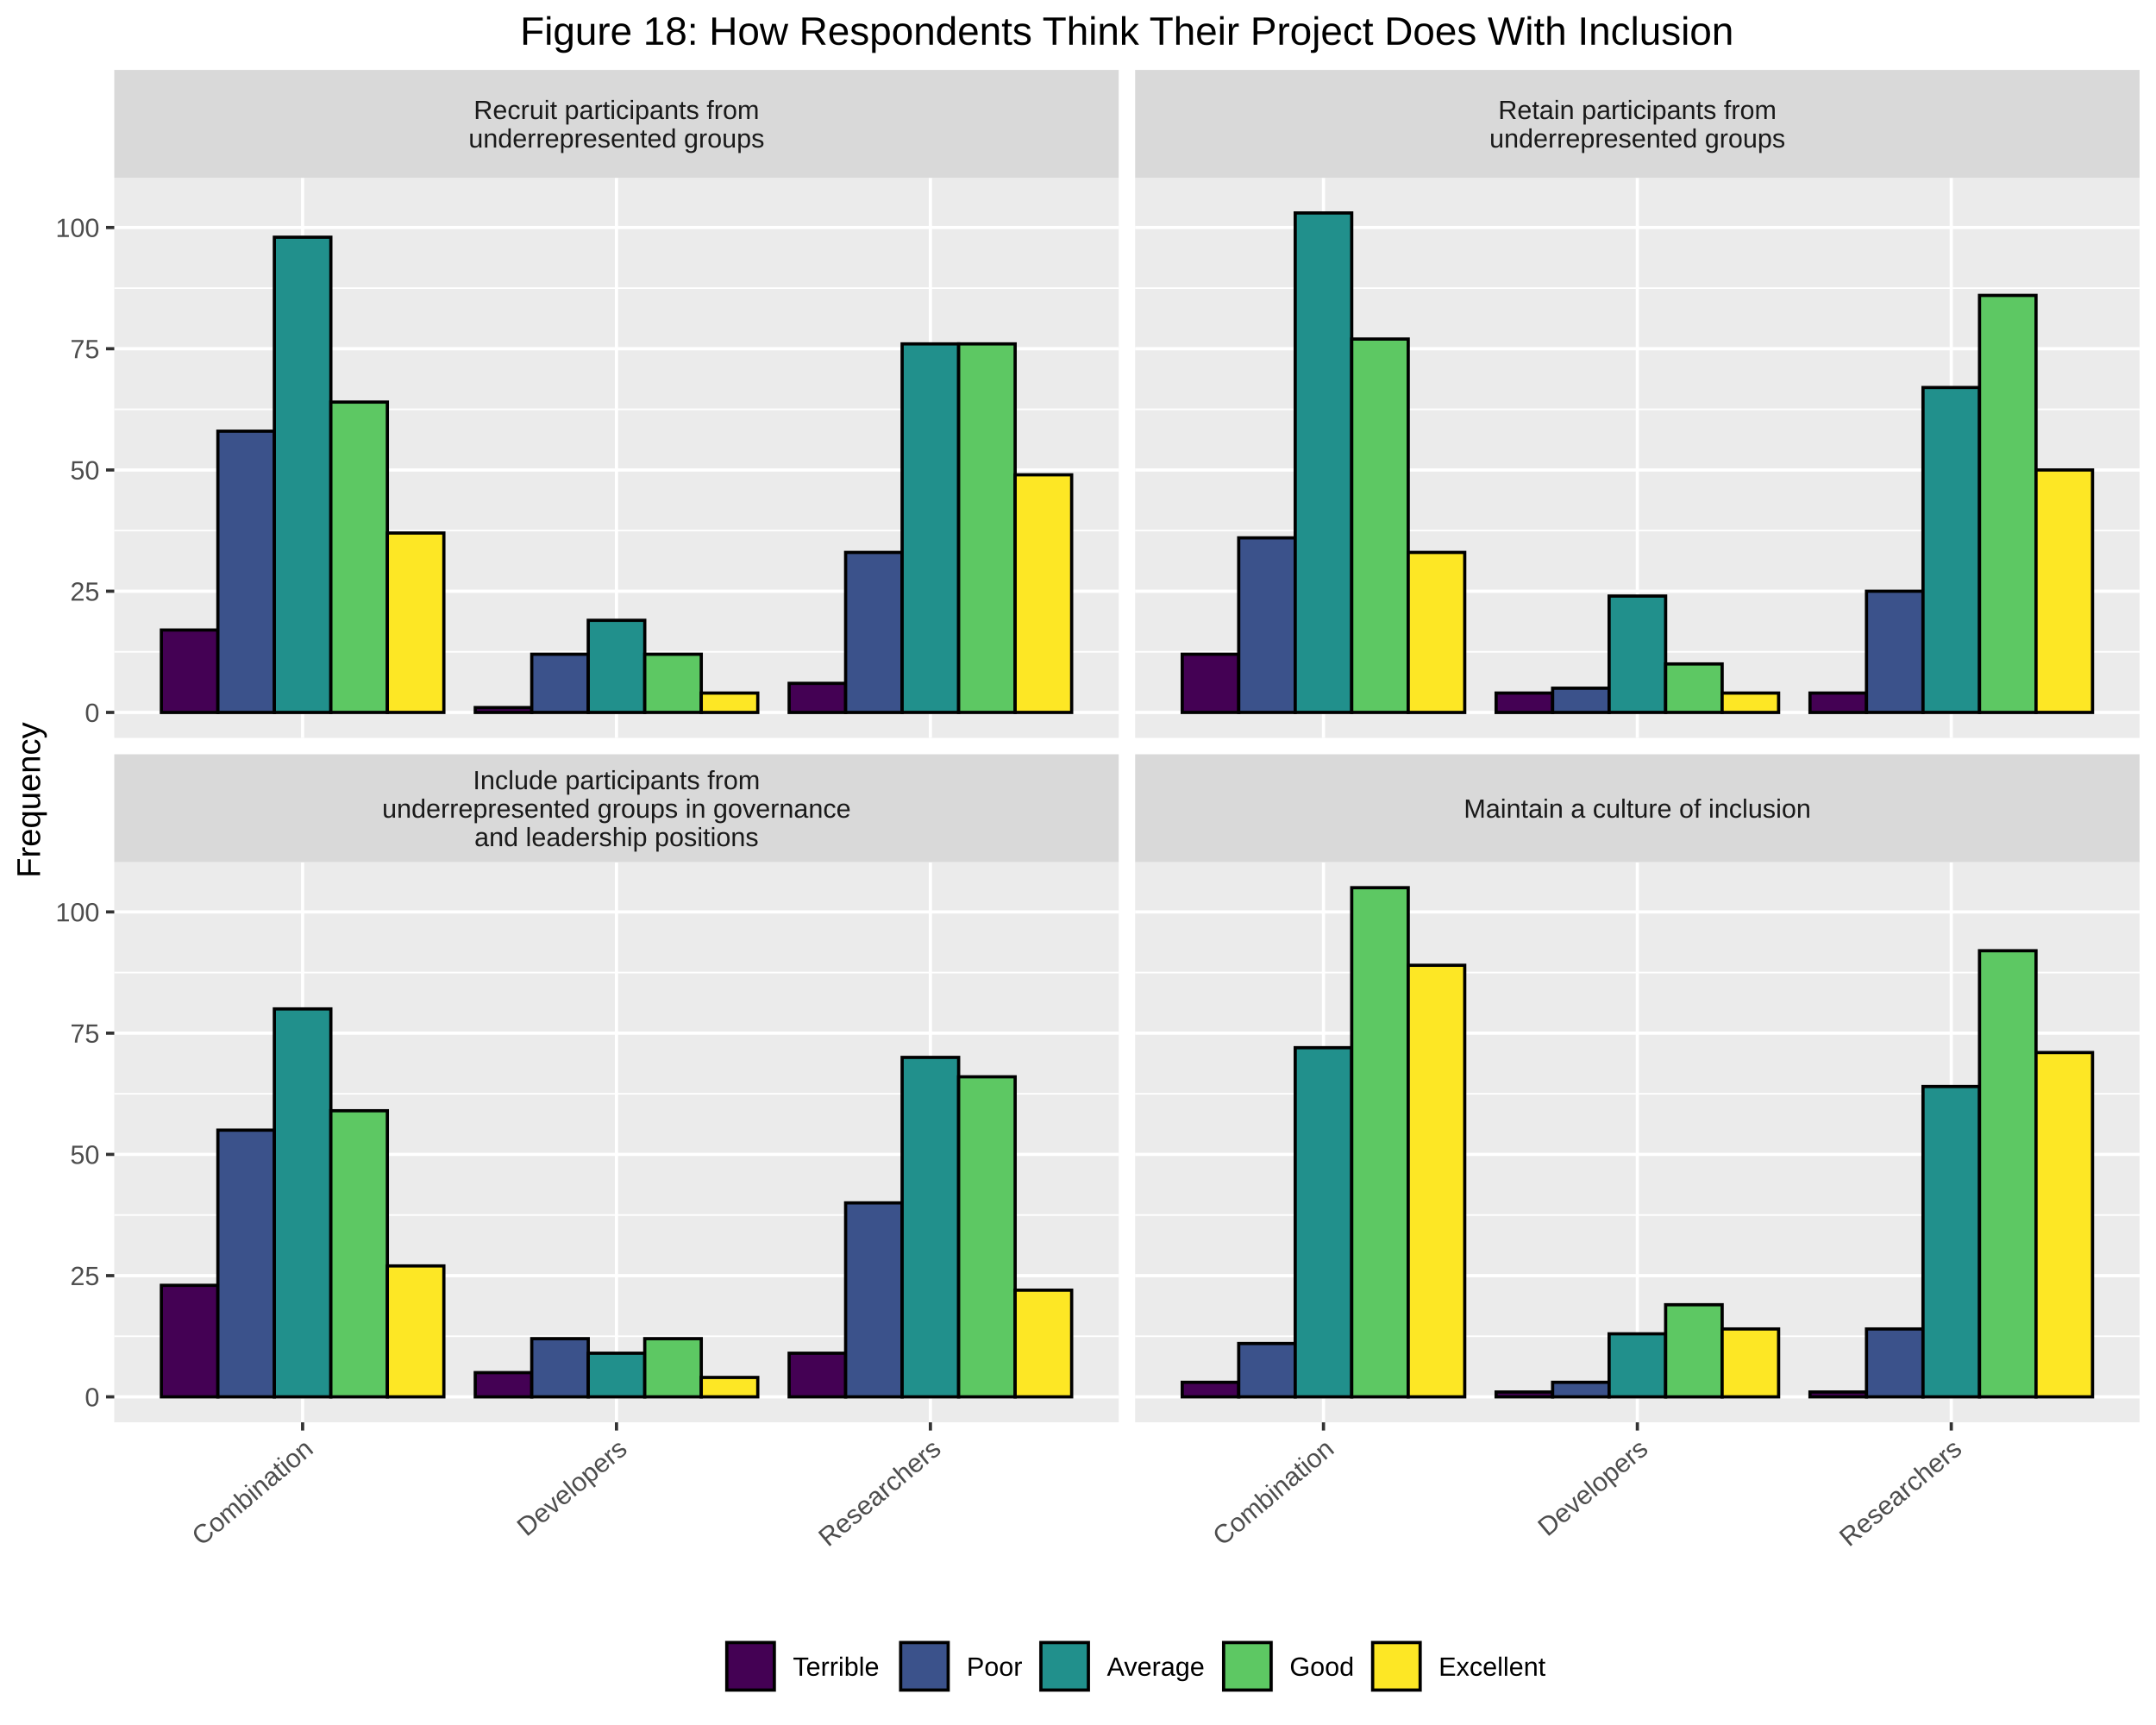
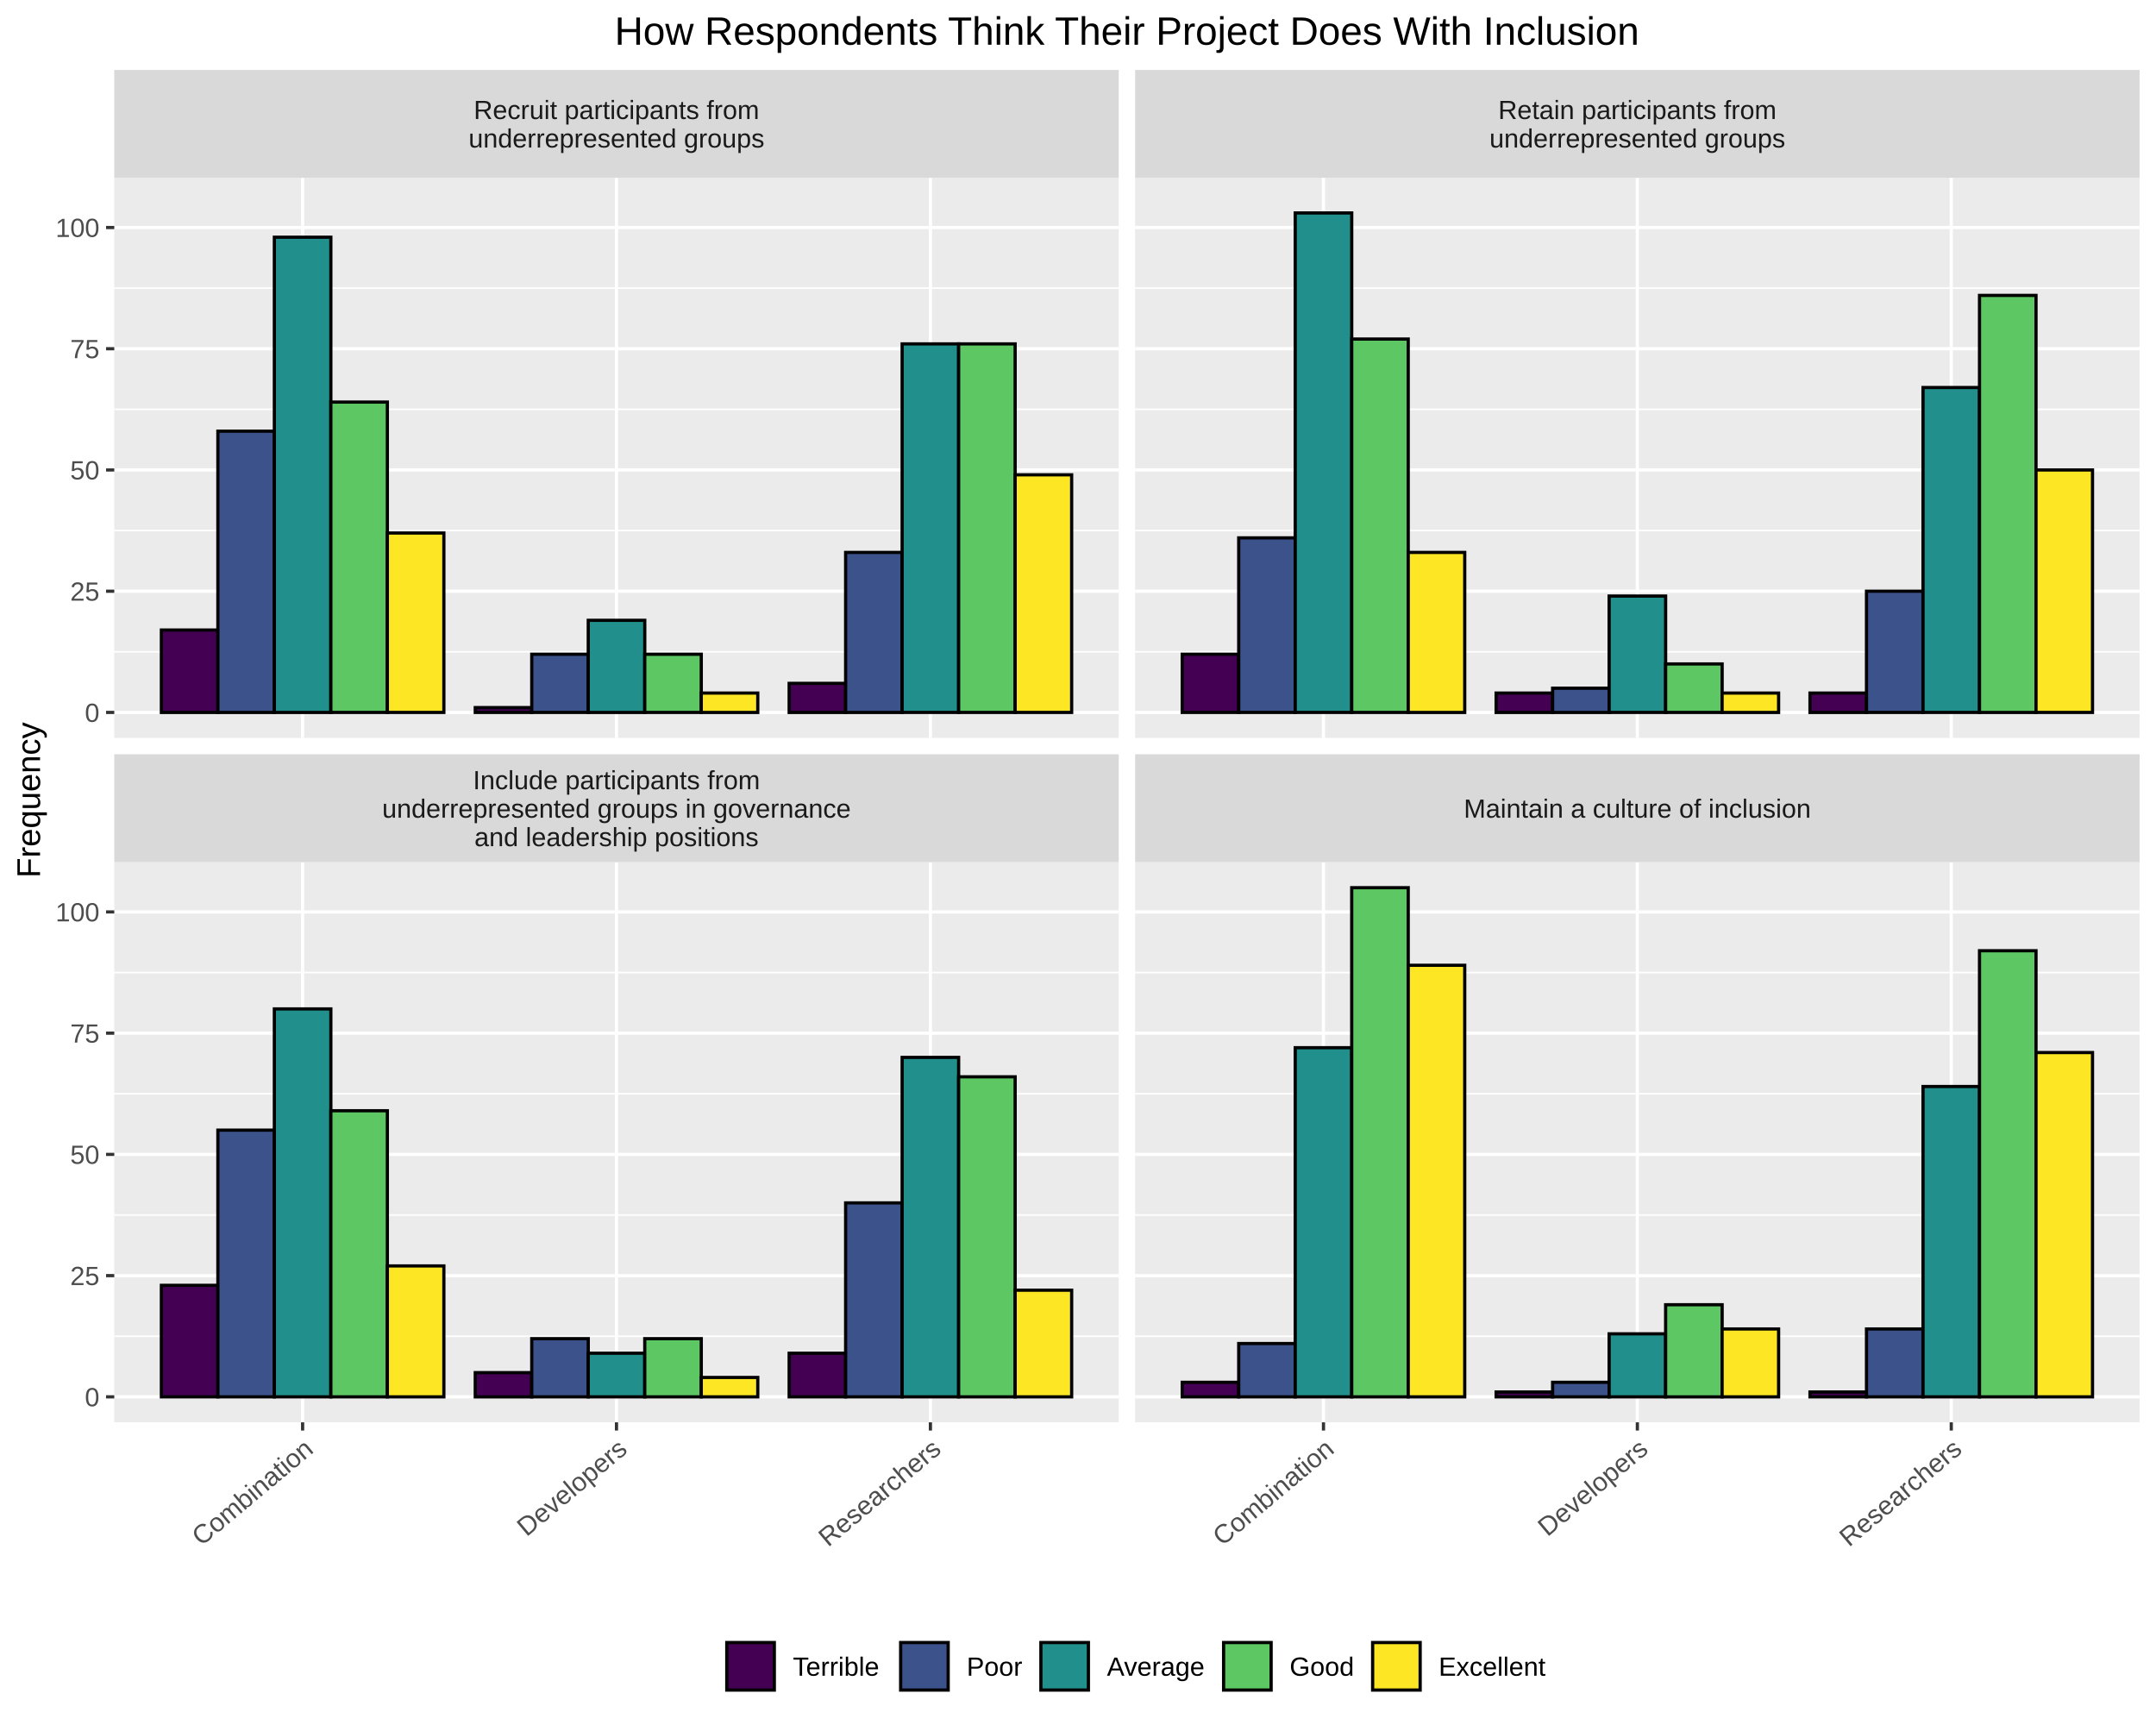
<svg xmlns="http://www.w3.org/2000/svg" class="svglite" width="720.00pt" height="576.00pt" viewBox="0 0 720.00 576.00">
  <defs>
    <style type="text/css">
    .svglite line, .svglite polyline, .svglite polygon, .svglite path, .svglite rect, .svglite circle {
      fill: none;
      stroke: #000000;
      stroke-linecap: round;
      stroke-linejoin: round;
      stroke-miterlimit: 10.00;
    }
    .svglite text {
      white-space: pre;
    }
  </style>
  </defs>
  <rect width="100%" height="100%" style="stroke: none; fill: #FFFFFF;" />
  <defs>
    <clipPath id="cpMC4wMHw3MjAuMDB8MC4wMHw1NzYuMDA=">
      <rect x="0.00" y="0.00" width="720.00" height="576.00" />
    </clipPath>
  </defs>
  <g clip-path="url(#cpMC4wMHw3MjAuMDB8MC4wMHw1NzYuMDA=)">
    <rect x="0.00" y="0.00" width="720.00" height="576.00" style="stroke-width: 1.07; stroke: #FFFFFF; fill: #FFFFFF;" />
  </g>
  <defs>
    <clipPath id="cpMzguMTZ8MzczLjYwfDU5LjM3fDI0Ni4zOQ==">
      <rect x="38.16" y="59.37" width="335.44" height="187.03" />
    </clipPath>
  </defs>
  <g clip-path="url(#cpMzguMTZ8MzczLjYwfDU5LjM3fDI0Ni4zOQ==)">
    <rect x="38.16" y="59.37" width="335.44" height="187.03" style="stroke-width: 1.07; stroke: none; fill: #EBEBEB;" />
    <polyline points="38.16,217.65 373.60,217.65 " style="stroke-width: 0.53; stroke: #FFFFFF; stroke-linecap: butt;" />
    <polyline points="38.16,177.17 373.60,177.17 " style="stroke-width: 0.53; stroke: #FFFFFF; stroke-linecap: butt;" />
    <polyline points="38.16,136.69 373.60,136.69 " style="stroke-width: 0.53; stroke: #FFFFFF; stroke-linecap: butt;" />
    <polyline points="38.16,96.21 373.60,96.21 " style="stroke-width: 0.53; stroke: #FFFFFF; stroke-linecap: butt;" />
    <polyline points="38.16,237.89 373.60,237.89 " style="stroke-width: 1.07; stroke: #FFFFFF; stroke-linecap: butt;" />
    <polyline points="38.16,197.41 373.60,197.41 " style="stroke-width: 1.07; stroke: #FFFFFF; stroke-linecap: butt;" />
    <polyline points="38.16,156.93 373.60,156.93 " style="stroke-width: 1.07; stroke: #FFFFFF; stroke-linecap: butt;" />
    <polyline points="38.16,116.45 373.60,116.45 " style="stroke-width: 1.07; stroke: #FFFFFF; stroke-linecap: butt;" />
    <polyline points="38.16,75.97 373.60,75.97 " style="stroke-width: 1.07; stroke: #FFFFFF; stroke-linecap: butt;" />
    <polyline points="101.06,246.39 101.06,59.37 " style="stroke-width: 1.07; stroke: #FFFFFF; stroke-linecap: butt;" />
    <polyline points="205.88,246.39 205.88,59.37 " style="stroke-width: 1.07; stroke: #FFFFFF; stroke-linecap: butt;" />
    <polyline points="310.71,246.39 310.71,59.37 " style="stroke-width: 1.07; stroke: #FFFFFF; stroke-linecap: butt;" />
    <rect x="53.89" y="210.37" width="18.87" height="27.53" style="stroke-width: 1.07; stroke-linecap: square; stroke-linejoin: miter; fill: #440154;" />
    <rect x="72.76" y="143.98" width="18.87" height="93.92" style="stroke-width: 1.07; stroke-linecap: square; stroke-linejoin: miter; fill: #3B528B;" />
    <rect x="91.62" y="79.21" width="18.87" height="158.69" style="stroke-width: 1.07; stroke-linecap: square; stroke-linejoin: miter; fill: #21908C;" />
    <rect x="110.49" y="134.26" width="18.87" height="103.63" style="stroke-width: 1.07; stroke-linecap: square; stroke-linejoin: miter; fill: #5DC863;" />
    <rect x="129.36" y="177.98" width="18.87" height="59.91" style="stroke-width: 1.07; stroke-linecap: square; stroke-linejoin: miter; fill: #FDE725;" />
    <rect x="158.71" y="236.27" width="18.87" height="1.62" style="stroke-width: 1.07; stroke-linecap: square; stroke-linejoin: miter; fill: #440154;" />
    <rect x="177.58" y="218.46" width="18.87" height="19.43" style="stroke-width: 1.07; stroke-linecap: square; stroke-linejoin: miter; fill: #3B528B;" />
    <rect x="196.45" y="207.13" width="18.87" height="30.77" style="stroke-width: 1.07; stroke-linecap: square; stroke-linejoin: miter; fill: #21908C;" />
    <rect x="215.32" y="218.46" width="18.87" height="19.43" style="stroke-width: 1.07; stroke-linecap: square; stroke-linejoin: miter; fill: #5DC863;" />
    <rect x="234.19" y="231.42" width="18.87" height="6.48" style="stroke-width: 1.07; stroke-linecap: square; stroke-linejoin: miter; fill: #FDE725;" />
    <rect x="263.54" y="228.18" width="18.87" height="9.72" style="stroke-width: 1.07; stroke-linecap: square; stroke-linejoin: miter; fill: #440154;" />
    <rect x="282.40" y="184.46" width="18.87" height="53.44" style="stroke-width: 1.07; stroke-linecap: square; stroke-linejoin: miter; fill: #3B528B;" />
    <rect x="301.27" y="114.83" width="18.87" height="123.06" style="stroke-width: 1.07; stroke-linecap: square; stroke-linejoin: miter; fill: #21908C;" />
    <rect x="320.14" y="114.83" width="18.87" height="123.06" style="stroke-width: 1.07; stroke-linecap: square; stroke-linejoin: miter; fill: #5DC863;" />
    <rect x="339.01" y="158.55" width="18.87" height="79.34" style="stroke-width: 1.07; stroke-linecap: square; stroke-linejoin: miter; fill: #FDE725;" />
  </g>
  <g clip-path="url(#cpMC4wMHw3MjAuMDB8MC4wMHw1NzYuMDA=)">
</g>
  <defs>
    <clipPath id="cpMzguMTZ8MzczLjYwfDI4Ny45MXw0NzQuOTM=">
      <rect x="38.16" y="287.91" width="335.44" height="187.03" />
    </clipPath>
  </defs>
  <g clip-path="url(#cpMzguMTZ8MzczLjYwfDI4Ny45MXw0NzQuOTM=)">
    <rect x="38.16" y="287.91" width="335.44" height="187.03" style="stroke-width: 1.07; stroke: none; fill: #EBEBEB;" />
    <polyline points="38.16,446.19 373.60,446.19 " style="stroke-width: 0.53; stroke: #FFFFFF; stroke-linecap: butt;" />
    <polyline points="38.16,405.71 373.60,405.71 " style="stroke-width: 0.53; stroke: #FFFFFF; stroke-linecap: butt;" />
    <polyline points="38.16,365.23 373.60,365.23 " style="stroke-width: 0.53; stroke: #FFFFFF; stroke-linecap: butt;" />
    <polyline points="38.16,324.75 373.60,324.75 " style="stroke-width: 0.53; stroke: #FFFFFF; stroke-linecap: butt;" />
    <polyline points="38.16,466.43 373.60,466.43 " style="stroke-width: 1.07; stroke: #FFFFFF; stroke-linecap: butt;" />
    <polyline points="38.16,425.95 373.60,425.95 " style="stroke-width: 1.07; stroke: #FFFFFF; stroke-linecap: butt;" />
    <polyline points="38.16,385.47 373.60,385.47 " style="stroke-width: 1.07; stroke: #FFFFFF; stroke-linecap: butt;" />
    <polyline points="38.16,344.99 373.60,344.99 " style="stroke-width: 1.07; stroke: #FFFFFF; stroke-linecap: butt;" />
    <polyline points="38.16,304.50 373.60,304.50 " style="stroke-width: 1.07; stroke: #FFFFFF; stroke-linecap: butt;" />
    <polyline points="101.06,474.93 101.06,287.91 " style="stroke-width: 1.07; stroke: #FFFFFF; stroke-linecap: butt;" />
    <polyline points="205.88,474.93 205.88,287.91 " style="stroke-width: 1.07; stroke: #FFFFFF; stroke-linecap: butt;" />
    <polyline points="310.71,474.93 310.71,287.91 " style="stroke-width: 1.07; stroke: #FFFFFF; stroke-linecap: butt;" />
    <rect x="53.89" y="429.19" width="18.87" height="37.24" style="stroke-width: 1.07; stroke-linecap: square; stroke-linejoin: miter; fill: #440154;" />
    <rect x="72.76" y="377.37" width="18.87" height="89.06" style="stroke-width: 1.07; stroke-linecap: square; stroke-linejoin: miter; fill: #3B528B;" />
    <rect x="91.62" y="336.89" width="18.87" height="129.54" style="stroke-width: 1.07; stroke-linecap: square; stroke-linejoin: miter; fill: #21908C;" />
    <rect x="110.49" y="370.89" width="18.87" height="95.54" style="stroke-width: 1.07; stroke-linecap: square; stroke-linejoin: miter; fill: #5DC863;" />
    <rect x="129.36" y="422.71" width="18.87" height="43.72" style="stroke-width: 1.07; stroke-linecap: square; stroke-linejoin: miter; fill: #FDE725;" />
    <rect x="158.71" y="458.34" width="18.87" height="8.10" style="stroke-width: 1.07; stroke-linecap: square; stroke-linejoin: miter; fill: #440154;" />
    <rect x="177.58" y="447.00" width="18.87" height="19.43" style="stroke-width: 1.07; stroke-linecap: square; stroke-linejoin: miter; fill: #3B528B;" />
    <rect x="196.45" y="451.86" width="18.87" height="14.57" style="stroke-width: 1.07; stroke-linecap: square; stroke-linejoin: miter; fill: #21908C;" />
    <rect x="215.32" y="447.00" width="18.87" height="19.43" style="stroke-width: 1.07; stroke-linecap: square; stroke-linejoin: miter; fill: #5DC863;" />
    <rect x="234.19" y="459.95" width="18.87" height="6.48" style="stroke-width: 1.07; stroke-linecap: square; stroke-linejoin: miter; fill: #FDE725;" />
    <rect x="263.54" y="451.86" width="18.87" height="14.57" style="stroke-width: 1.07; stroke-linecap: square; stroke-linejoin: miter; fill: #440154;" />
    <rect x="282.40" y="401.66" width="18.87" height="64.77" style="stroke-width: 1.07; stroke-linecap: square; stroke-linejoin: miter; fill: #3B528B;" />
    <rect x="301.27" y="353.08" width="18.87" height="113.35" style="stroke-width: 1.07; stroke-linecap: square; stroke-linejoin: miter; fill: #21908C;" />
    <rect x="320.14" y="359.56" width="18.87" height="106.87" style="stroke-width: 1.07; stroke-linecap: square; stroke-linejoin: miter; fill: #5DC863;" />
    <rect x="339.01" y="430.81" width="18.87" height="35.62" style="stroke-width: 1.07; stroke-linecap: square; stroke-linejoin: miter; fill: #FDE725;" />
  </g>
  <g clip-path="url(#cpMC4wMHw3MjAuMDB8MC4wMHw1NzYuMDA=)">
</g>
  <defs>
    <clipPath id="cpMzc5LjA4fDcxNC41Mnw1OS4zN3wyNDYuMzk=">
      <rect x="379.08" y="59.37" width="335.44" height="187.03" />
    </clipPath>
  </defs>
  <g clip-path="url(#cpMzc5LjA4fDcxNC41Mnw1OS4zN3wyNDYuMzk=)">
    <rect x="379.08" y="59.37" width="335.44" height="187.03" style="stroke-width: 1.07; stroke: none; fill: #EBEBEB;" />
    <polyline points="379.08,217.65 714.52,217.65 " style="stroke-width: 0.53; stroke: #FFFFFF; stroke-linecap: butt;" />
    <polyline points="379.08,177.17 714.52,177.17 " style="stroke-width: 0.53; stroke: #FFFFFF; stroke-linecap: butt;" />
    <polyline points="379.08,136.69 714.52,136.69 " style="stroke-width: 0.53; stroke: #FFFFFF; stroke-linecap: butt;" />
    <polyline points="379.08,96.21 714.52,96.21 " style="stroke-width: 0.53; stroke: #FFFFFF; stroke-linecap: butt;" />
    <polyline points="379.08,237.89 714.52,237.89 " style="stroke-width: 1.07; stroke: #FFFFFF; stroke-linecap: butt;" />
    <polyline points="379.08,197.41 714.52,197.41 " style="stroke-width: 1.07; stroke: #FFFFFF; stroke-linecap: butt;" />
    <polyline points="379.08,156.93 714.52,156.93 " style="stroke-width: 1.07; stroke: #FFFFFF; stroke-linecap: butt;" />
    <polyline points="379.08,116.45 714.52,116.45 " style="stroke-width: 1.07; stroke: #FFFFFF; stroke-linecap: butt;" />
    <polyline points="379.08,75.97 714.52,75.97 " style="stroke-width: 1.07; stroke: #FFFFFF; stroke-linecap: butt;" />
    <polyline points="441.98,246.39 441.98,59.37 " style="stroke-width: 1.07; stroke: #FFFFFF; stroke-linecap: butt;" />
    <polyline points="546.80,246.39 546.80,59.37 " style="stroke-width: 1.07; stroke: #FFFFFF; stroke-linecap: butt;" />
    <polyline points="651.63,246.39 651.63,59.37 " style="stroke-width: 1.07; stroke: #FFFFFF; stroke-linecap: butt;" />
    <rect x="394.81" y="218.46" width="18.87" height="19.43" style="stroke-width: 1.07; stroke-linecap: square; stroke-linejoin: miter; fill: #440154;" />
    <rect x="413.67" y="179.60" width="18.87" height="58.29" style="stroke-width: 1.07; stroke-linecap: square; stroke-linejoin: miter; fill: #3B528B;" />
    <rect x="432.54" y="71.11" width="18.87" height="166.78" style="stroke-width: 1.07; stroke-linecap: square; stroke-linejoin: miter; fill: #21908C;" />
    <rect x="451.41" y="113.21" width="18.87" height="124.68" style="stroke-width: 1.07; stroke-linecap: square; stroke-linejoin: miter; fill: #5DC863;" />
    <rect x="470.28" y="184.46" width="18.87" height="53.44" style="stroke-width: 1.07; stroke-linecap: square; stroke-linejoin: miter; fill: #FDE725;" />
    <rect x="499.63" y="231.42" width="18.87" height="6.48" style="stroke-width: 1.07; stroke-linecap: square; stroke-linejoin: miter; fill: #440154;" />
    <rect x="518.50" y="229.80" width="18.87" height="8.10" style="stroke-width: 1.07; stroke-linecap: square; stroke-linejoin: miter; fill: #3B528B;" />
    <rect x="537.37" y="199.03" width="18.87" height="38.86" style="stroke-width: 1.07; stroke-linecap: square; stroke-linejoin: miter; fill: #21908C;" />
    <rect x="556.24" y="221.70" width="18.87" height="16.19" style="stroke-width: 1.07; stroke-linecap: square; stroke-linejoin: miter; fill: #5DC863;" />
    <rect x="575.10" y="231.42" width="18.87" height="6.48" style="stroke-width: 1.07; stroke-linecap: square; stroke-linejoin: miter; fill: #FDE725;" />
    <rect x="604.45" y="231.42" width="18.87" height="6.48" style="stroke-width: 1.07; stroke-linecap: square; stroke-linejoin: miter; fill: #440154;" />
    <rect x="623.32" y="197.41" width="18.87" height="40.48" style="stroke-width: 1.07; stroke-linecap: square; stroke-linejoin: miter; fill: #3B528B;" />
    <rect x="642.19" y="129.40" width="18.87" height="108.49" style="stroke-width: 1.07; stroke-linecap: square; stroke-linejoin: miter; fill: #21908C;" />
    <rect x="661.06" y="98.64" width="18.87" height="139.26" style="stroke-width: 1.07; stroke-linecap: square; stroke-linejoin: miter; fill: #5DC863;" />
    <rect x="679.93" y="156.93" width="18.87" height="80.96" style="stroke-width: 1.07; stroke-linecap: square; stroke-linejoin: miter; fill: #FDE725;" />
  </g>
  <g clip-path="url(#cpMC4wMHw3MjAuMDB8MC4wMHw1NzYuMDA=)">
</g>
  <defs>
    <clipPath id="cpMzc5LjA4fDcxNC41MnwyODcuOTF8NDc0Ljkz">
      <rect x="379.08" y="287.91" width="335.44" height="187.03" />
    </clipPath>
  </defs>
  <g clip-path="url(#cpMzc5LjA4fDcxNC41MnwyODcuOTF8NDc0Ljkz)">
    <rect x="379.08" y="287.91" width="335.44" height="187.03" style="stroke-width: 1.07; stroke: none; fill: #EBEBEB;" />
    <polyline points="379.08,446.19 714.52,446.19 " style="stroke-width: 0.53; stroke: #FFFFFF; stroke-linecap: butt;" />
    <polyline points="379.08,405.71 714.52,405.71 " style="stroke-width: 0.53; stroke: #FFFFFF; stroke-linecap: butt;" />
    <polyline points="379.08,365.23 714.52,365.23 " style="stroke-width: 0.53; stroke: #FFFFFF; stroke-linecap: butt;" />
    <polyline points="379.08,324.75 714.52,324.75 " style="stroke-width: 0.53; stroke: #FFFFFF; stroke-linecap: butt;" />
    <polyline points="379.08,466.43 714.52,466.43 " style="stroke-width: 1.07; stroke: #FFFFFF; stroke-linecap: butt;" />
    <polyline points="379.08,425.95 714.52,425.95 " style="stroke-width: 1.07; stroke: #FFFFFF; stroke-linecap: butt;" />
    <polyline points="379.08,385.47 714.52,385.47 " style="stroke-width: 1.07; stroke: #FFFFFF; stroke-linecap: butt;" />
    <polyline points="379.08,344.99 714.52,344.99 " style="stroke-width: 1.07; stroke: #FFFFFF; stroke-linecap: butt;" />
    <polyline points="379.08,304.50 714.52,304.50 " style="stroke-width: 1.07; stroke: #FFFFFF; stroke-linecap: butt;" />
    <polyline points="441.98,474.93 441.98,287.91 " style="stroke-width: 1.07; stroke: #FFFFFF; stroke-linecap: butt;" />
    <polyline points="546.80,474.93 546.80,287.91 " style="stroke-width: 1.07; stroke: #FFFFFF; stroke-linecap: butt;" />
    <polyline points="651.63,474.93 651.63,287.91 " style="stroke-width: 1.07; stroke: #FFFFFF; stroke-linecap: butt;" />
    <rect x="394.81" y="461.57" width="18.87" height="4.86" style="stroke-width: 1.07; stroke-linecap: square; stroke-linejoin: miter; fill: #440154;" />
    <rect x="413.67" y="448.62" width="18.87" height="17.81" style="stroke-width: 1.07; stroke-linecap: square; stroke-linejoin: miter; fill: #3B528B;" />
    <rect x="432.54" y="349.84" width="18.87" height="116.59" style="stroke-width: 1.07; stroke-linecap: square; stroke-linejoin: miter; fill: #21908C;" />
    <rect x="451.41" y="296.41" width="18.87" height="170.02" style="stroke-width: 1.07; stroke-linecap: square; stroke-linejoin: miter; fill: #5DC863;" />
    <rect x="470.28" y="322.32" width="18.87" height="144.11" style="stroke-width: 1.07; stroke-linecap: square; stroke-linejoin: miter; fill: #FDE725;" />
    <rect x="499.63" y="464.81" width="18.87" height="1.62" style="stroke-width: 1.07; stroke-linecap: square; stroke-linejoin: miter; fill: #440154;" />
    <rect x="518.50" y="461.57" width="18.87" height="4.86" style="stroke-width: 1.07; stroke-linecap: square; stroke-linejoin: miter; fill: #3B528B;" />
    <rect x="537.37" y="445.38" width="18.87" height="21.05" style="stroke-width: 1.07; stroke-linecap: square; stroke-linejoin: miter; fill: #21908C;" />
    <rect x="556.24" y="435.67" width="18.87" height="30.77" style="stroke-width: 1.07; stroke-linecap: square; stroke-linejoin: miter; fill: #5DC863;" />
    <rect x="575.10" y="443.76" width="18.87" height="22.67" style="stroke-width: 1.07; stroke-linecap: square; stroke-linejoin: miter; fill: #FDE725;" />
    <rect x="604.45" y="464.81" width="18.87" height="1.62" style="stroke-width: 1.07; stroke-linecap: square; stroke-linejoin: miter; fill: #440154;" />
    <rect x="623.32" y="443.76" width="18.87" height="22.67" style="stroke-width: 1.07; stroke-linecap: square; stroke-linejoin: miter; fill: #3B528B;" />
    <rect x="642.19" y="362.80" width="18.87" height="103.63" style="stroke-width: 1.07; stroke-linecap: square; stroke-linejoin: miter; fill: #21908C;" />
    <rect x="661.06" y="317.46" width="18.87" height="148.97" style="stroke-width: 1.07; stroke-linecap: square; stroke-linejoin: miter; fill: #5DC863;" />
    <rect x="679.93" y="351.46" width="18.87" height="114.97" style="stroke-width: 1.07; stroke-linecap: square; stroke-linejoin: miter; fill: #FDE725;" />
  </g>
  <g clip-path="url(#cpMC4wMHw3MjAuMDB8MC4wMHw1NzYuMDA=)">
</g>
  <defs>
    <clipPath id="cpMzguMTZ8MzczLjYwfDI1MS44N3wyODcuOTE=">
      <rect x="38.16" y="251.87" width="335.44" height="36.03" />
    </clipPath>
  </defs>
  <g clip-path="url(#cpMzguMTZ8MzczLjYwfDI1MS44N3wyODcuOTE=)">
    <rect x="38.16" y="251.87" width="335.44" height="36.03" style="stroke-width: 1.07; stroke: none; fill: #D9D9D9;" />
    <text x="205.88" y="263.54" text-anchor="middle" style="font-size: 8.80px;fill: #1A1A1A; font-family: &quot;Arial&quot;;" textLength="95.85px" lengthAdjust="spacingAndGlyphs">Include participants from</text>
    <text x="205.88" y="273.04" text-anchor="middle" style="font-size: 8.80px;fill: #1A1A1A; font-family: &quot;Arial&quot;;" textLength="156.57px" lengthAdjust="spacingAndGlyphs">underrepresented groups in governance</text>
    <text x="205.88" y="282.55" text-anchor="middle" style="font-size: 8.80px;fill: #1A1A1A; font-family: &quot;Arial&quot;;" textLength="94.90px" lengthAdjust="spacingAndGlyphs">and leadership positions</text>
  </g>
  <g clip-path="url(#cpMC4wMHw3MjAuMDB8MC4wMHw1NzYuMDA=)">
</g>
  <defs>
    <clipPath id="cpMzc5LjA4fDcxNC41MnwyNTEuODd8Mjg3Ljkx">
      <rect x="379.08" y="251.87" width="335.44" height="36.03" />
    </clipPath>
  </defs>
  <g clip-path="url(#cpMzc5LjA4fDcxNC41MnwyNTEuODd8Mjg3Ljkx)">
    <rect x="379.08" y="251.87" width="335.44" height="36.03" style="stroke-width: 1.07; stroke: none; fill: #D9D9D9;" />
    <text x="546.80" y="273.04" text-anchor="middle" style="font-size: 8.80px;fill: #1A1A1A; font-family: &quot;Arial&quot;;" textLength="115.90px" lengthAdjust="spacingAndGlyphs">Maintain a culture of inclusion</text>
  </g>
  <g clip-path="url(#cpMC4wMHw3MjAuMDB8MC4wMHw1NzYuMDA=)">
</g>
  <defs>
    <clipPath id="cpMzguMTZ8MzczLjYwfDIzLjM0fDU5LjM3">
      <rect x="38.16" y="23.34" width="335.44" height="36.03" />
    </clipPath>
  </defs>
  <g clip-path="url(#cpMzguMTZ8MzczLjYwfDIzLjM0fDU5LjM3)">
    <rect x="38.16" y="23.34" width="335.44" height="36.03" style="stroke-width: 1.07; stroke: none; fill: #D9D9D9;" />
    <text x="205.88" y="39.75" text-anchor="middle" style="font-size: 8.80px;fill: #1A1A1A; font-family: &quot;Arial&quot;;" textLength="95.34px" lengthAdjust="spacingAndGlyphs">Recruit participants from</text>
    <text x="205.88" y="49.26" text-anchor="middle" style="font-size: 8.80px;fill: #1A1A1A; font-family: &quot;Arial&quot;;" textLength="98.84px" lengthAdjust="spacingAndGlyphs">underrepresented groups</text>
  </g>
  <g clip-path="url(#cpMC4wMHw3MjAuMDB8MC4wMHw1NzYuMDA=)">
</g>
  <defs>
    <clipPath id="cpMzc5LjA4fDcxNC41MnwyMy4zNHw1OS4zNw==">
      <rect x="379.08" y="23.34" width="335.44" height="36.03" />
    </clipPath>
  </defs>
  <g clip-path="url(#cpMzc5LjA4fDcxNC41MnwyMy4zNHw1OS4zNw==)">
    <rect x="379.08" y="23.34" width="335.44" height="36.03" style="stroke-width: 1.07; stroke: none; fill: #D9D9D9;" />
    <text x="546.80" y="39.75" text-anchor="middle" style="font-size: 8.80px;fill: #1A1A1A; font-family: &quot;Arial&quot;;" textLength="92.90px" lengthAdjust="spacingAndGlyphs">Retain participants from</text>
    <text x="546.80" y="49.26" text-anchor="middle" style="font-size: 8.80px;fill: #1A1A1A; font-family: &quot;Arial&quot;;" textLength="98.84px" lengthAdjust="spacingAndGlyphs">underrepresented groups</text>
  </g>
  <g clip-path="url(#cpMC4wMHw3MjAuMDB8MC4wMHw1NzYuMDA=)">
    <polyline points="101.06,477.67 101.06,474.93 " style="stroke-width: 1.07; stroke: #333333; stroke-linecap: butt;" />
    <polyline points="205.88,477.67 205.88,474.93 " style="stroke-width: 1.07; stroke: #333333; stroke-linecap: butt;" />
    <polyline points="310.71,477.67 310.71,474.93 " style="stroke-width: 1.07; stroke: #333333; stroke-linecap: butt;" />
    <text transform="translate(105.11,484.70) rotate(-40)" text-anchor="end" style="font-size: 8.80px;fill: #4D4D4D; font-family: &quot;Arial&quot;;" textLength="49.40px" lengthAdjust="spacingAndGlyphs">Combination</text>
    <text transform="translate(209.94,484.70) rotate(-40)" text-anchor="end" style="font-size: 8.80px;fill: #4D4D4D; font-family: &quot;Arial&quot;;" textLength="44.51px" lengthAdjust="spacingAndGlyphs">Developers</text>
    <text transform="translate(314.76,484.70) rotate(-40)" text-anchor="end" style="font-size: 8.80px;fill: #4D4D4D; font-family: &quot;Arial&quot;;" textLength="49.89px" lengthAdjust="spacingAndGlyphs">Researchers</text>
    <polyline points="441.98,477.67 441.98,474.93 " style="stroke-width: 1.07; stroke: #333333; stroke-linecap: butt;" />
    <polyline points="546.80,477.67 546.80,474.93 " style="stroke-width: 1.07; stroke: #333333; stroke-linecap: butt;" />
    <polyline points="651.63,477.67 651.63,474.93 " style="stroke-width: 1.07; stroke: #333333; stroke-linecap: butt;" />
    <text transform="translate(446.03,484.70) rotate(-40)" text-anchor="end" style="font-size: 8.80px;fill: #4D4D4D; font-family: &quot;Arial&quot;;" textLength="49.40px" lengthAdjust="spacingAndGlyphs">Combination</text>
    <text transform="translate(550.86,484.70) rotate(-40)" text-anchor="end" style="font-size: 8.80px;fill: #4D4D4D; font-family: &quot;Arial&quot;;" textLength="44.51px" lengthAdjust="spacingAndGlyphs">Developers</text>
    <text transform="translate(655.68,484.70) rotate(-40)" text-anchor="end" style="font-size: 8.80px;fill: #4D4D4D; font-family: &quot;Arial&quot;;" textLength="49.89px" lengthAdjust="spacingAndGlyphs">Researchers</text>
    <text x="33.23" y="241.05" text-anchor="end" style="font-size: 8.80px;fill: #4D4D4D; font-family: &quot;Arial&quot;;" textLength="4.90px" lengthAdjust="spacingAndGlyphs">0</text>
    <text x="33.23" y="200.57" text-anchor="end" style="font-size: 8.80px;fill: #4D4D4D; font-family: &quot;Arial&quot;;" textLength="9.79px" lengthAdjust="spacingAndGlyphs">25</text>
    <text x="33.23" y="160.08" text-anchor="end" style="font-size: 8.80px;fill: #4D4D4D; font-family: &quot;Arial&quot;;" textLength="9.79px" lengthAdjust="spacingAndGlyphs">50</text>
    <text x="33.23" y="119.60" text-anchor="end" style="font-size: 8.80px;fill: #4D4D4D; font-family: &quot;Arial&quot;;" textLength="9.79px" lengthAdjust="spacingAndGlyphs">75</text>
    <text x="33.23" y="79.12" text-anchor="end" style="font-size: 8.80px;fill: #4D4D4D; font-family: &quot;Arial&quot;;" textLength="14.69px" lengthAdjust="spacingAndGlyphs">100</text>
    <polyline points="35.42,237.89 38.16,237.89 " style="stroke-width: 1.07; stroke: #333333; stroke-linecap: butt;" />
    <polyline points="35.42,197.41 38.16,197.41 " style="stroke-width: 1.07; stroke: #333333; stroke-linecap: butt;" />
    <polyline points="35.42,156.93 38.16,156.93 " style="stroke-width: 1.07; stroke: #333333; stroke-linecap: butt;" />
    <polyline points="35.42,116.45 38.16,116.45 " style="stroke-width: 1.07; stroke: #333333; stroke-linecap: butt;" />
    <polyline points="35.42,75.97 38.16,75.97 " style="stroke-width: 1.07; stroke: #333333; stroke-linecap: butt;" />
    <text x="33.23" y="469.58" text-anchor="end" style="font-size: 8.80px;fill: #4D4D4D; font-family: &quot;Arial&quot;;" textLength="4.90px" lengthAdjust="spacingAndGlyphs">0</text>
    <text x="33.23" y="429.10" text-anchor="end" style="font-size: 8.80px;fill: #4D4D4D; font-family: &quot;Arial&quot;;" textLength="9.79px" lengthAdjust="spacingAndGlyphs">25</text>
    <text x="33.23" y="388.62" text-anchor="end" style="font-size: 8.80px;fill: #4D4D4D; font-family: &quot;Arial&quot;;" textLength="9.79px" lengthAdjust="spacingAndGlyphs">50</text>
    <text x="33.23" y="348.14" text-anchor="end" style="font-size: 8.80px;fill: #4D4D4D; font-family: &quot;Arial&quot;;" textLength="9.79px" lengthAdjust="spacingAndGlyphs">75</text>
    <text x="33.23" y="307.66" text-anchor="end" style="font-size: 8.80px;fill: #4D4D4D; font-family: &quot;Arial&quot;;" textLength="14.69px" lengthAdjust="spacingAndGlyphs">100</text>
    <polyline points="35.42,466.43 38.16,466.43 " style="stroke-width: 1.07; stroke: #333333; stroke-linecap: butt;" />
    <polyline points="35.42,425.95 38.16,425.95 " style="stroke-width: 1.07; stroke: #333333; stroke-linecap: butt;" />
    <polyline points="35.42,385.47 38.16,385.47 " style="stroke-width: 1.07; stroke: #333333; stroke-linecap: butt;" />
    <polyline points="35.42,344.99 38.16,344.99 " style="stroke-width: 1.07; stroke: #333333; stroke-linecap: butt;" />
    <polyline points="35.42,304.50 38.16,304.50 " style="stroke-width: 1.07; stroke: #333333; stroke-linecap: butt;" />
    <text transform="translate(13.37,267.15) rotate(-90)" text-anchor="middle" style="font-size: 11.00px; font-family: &quot;Arial&quot;;" textLength="51.98px" lengthAdjust="spacingAndGlyphs">Frequency</text>
    <rect x="231.06" y="542.28" width="290.57" height="28.24" style="stroke-width: 1.07; stroke: none; fill: #FFFFFF;" />
    <rect x="242.01" y="547.76" width="17.28" height="17.28" style="stroke-width: 1.07; stroke: none; fill: #F2F2F2;" />
    <rect x="242.72" y="548.47" width="15.86" height="15.86" style="stroke-width: 1.07; stroke-linecap: square; stroke-linejoin: miter; fill: #440154;" />
    <rect x="300.08" y="547.76" width="17.28" height="17.28" style="stroke-width: 1.07; stroke: none; fill: #F2F2F2;" />
    <rect x="300.78" y="548.47" width="15.86" height="15.86" style="stroke-width: 1.07; stroke-linecap: square; stroke-linejoin: miter; fill: #3B528B;" />
    <rect x="346.90" y="547.76" width="17.28" height="17.28" style="stroke-width: 1.07; stroke: none; fill: #F2F2F2;" />
    <rect x="347.61" y="548.47" width="15.86" height="15.86" style="stroke-width: 1.07; stroke-linecap: square; stroke-linejoin: miter; fill: #21908C;" />
    <rect x="407.93" y="547.76" width="17.28" height="17.28" style="stroke-width: 1.07; stroke: none; fill: #F2F2F2;" />
    <rect x="408.63" y="548.47" width="15.86" height="15.86" style="stroke-width: 1.07; stroke-linecap: square; stroke-linejoin: miter; fill: #5DC863;" />
    <rect x="457.69" y="547.76" width="17.28" height="17.28" style="stroke-width: 1.07; stroke: none; fill: #F2F2F2;" />
    <rect x="458.40" y="548.47" width="15.86" height="15.86" style="stroke-width: 1.07; stroke-linecap: square; stroke-linejoin: miter; fill: #FDE725;" />
    <text x="264.77" y="559.55" style="font-size: 8.80px; font-family: &quot;Arial&quot;;" textLength="29.82px" lengthAdjust="spacingAndGlyphs">Terrible</text>
    <text x="322.83" y="559.55" style="font-size: 8.80px; font-family: &quot;Arial&quot;;" textLength="18.59px" lengthAdjust="spacingAndGlyphs">Poor</text>
    <text x="369.66" y="559.55" style="font-size: 8.80px; font-family: &quot;Arial&quot;;" textLength="32.78px" lengthAdjust="spacingAndGlyphs">Average</text>
    <text x="430.68" y="559.55" style="font-size: 8.80px; font-family: &quot;Arial&quot;;" textLength="21.53px" lengthAdjust="spacingAndGlyphs">Good</text>
    <text x="480.45" y="559.55" style="font-size: 8.80px; font-family: &quot;Arial&quot;;" textLength="35.70px" lengthAdjust="spacingAndGlyphs">Excellent</text>
-     <text x="376.34" y="14.94" text-anchor="middle" style="font-size: 13.20px; font-family: &quot;Arial&quot;;" textLength="405.44px" lengthAdjust="spacingAndGlyphs">Figure 18: How Respondents Think Their Project Does With Inclusion</text>
+     <text x="376.34" y="14.94" text-anchor="middle" style="font-size: 13.20px; font-family: &quot;Arial&quot;;" textLength="342.38px" lengthAdjust="spacingAndGlyphs">How Respondents Think Their Project Does With Inclusion</text>
  </g>
</svg>
